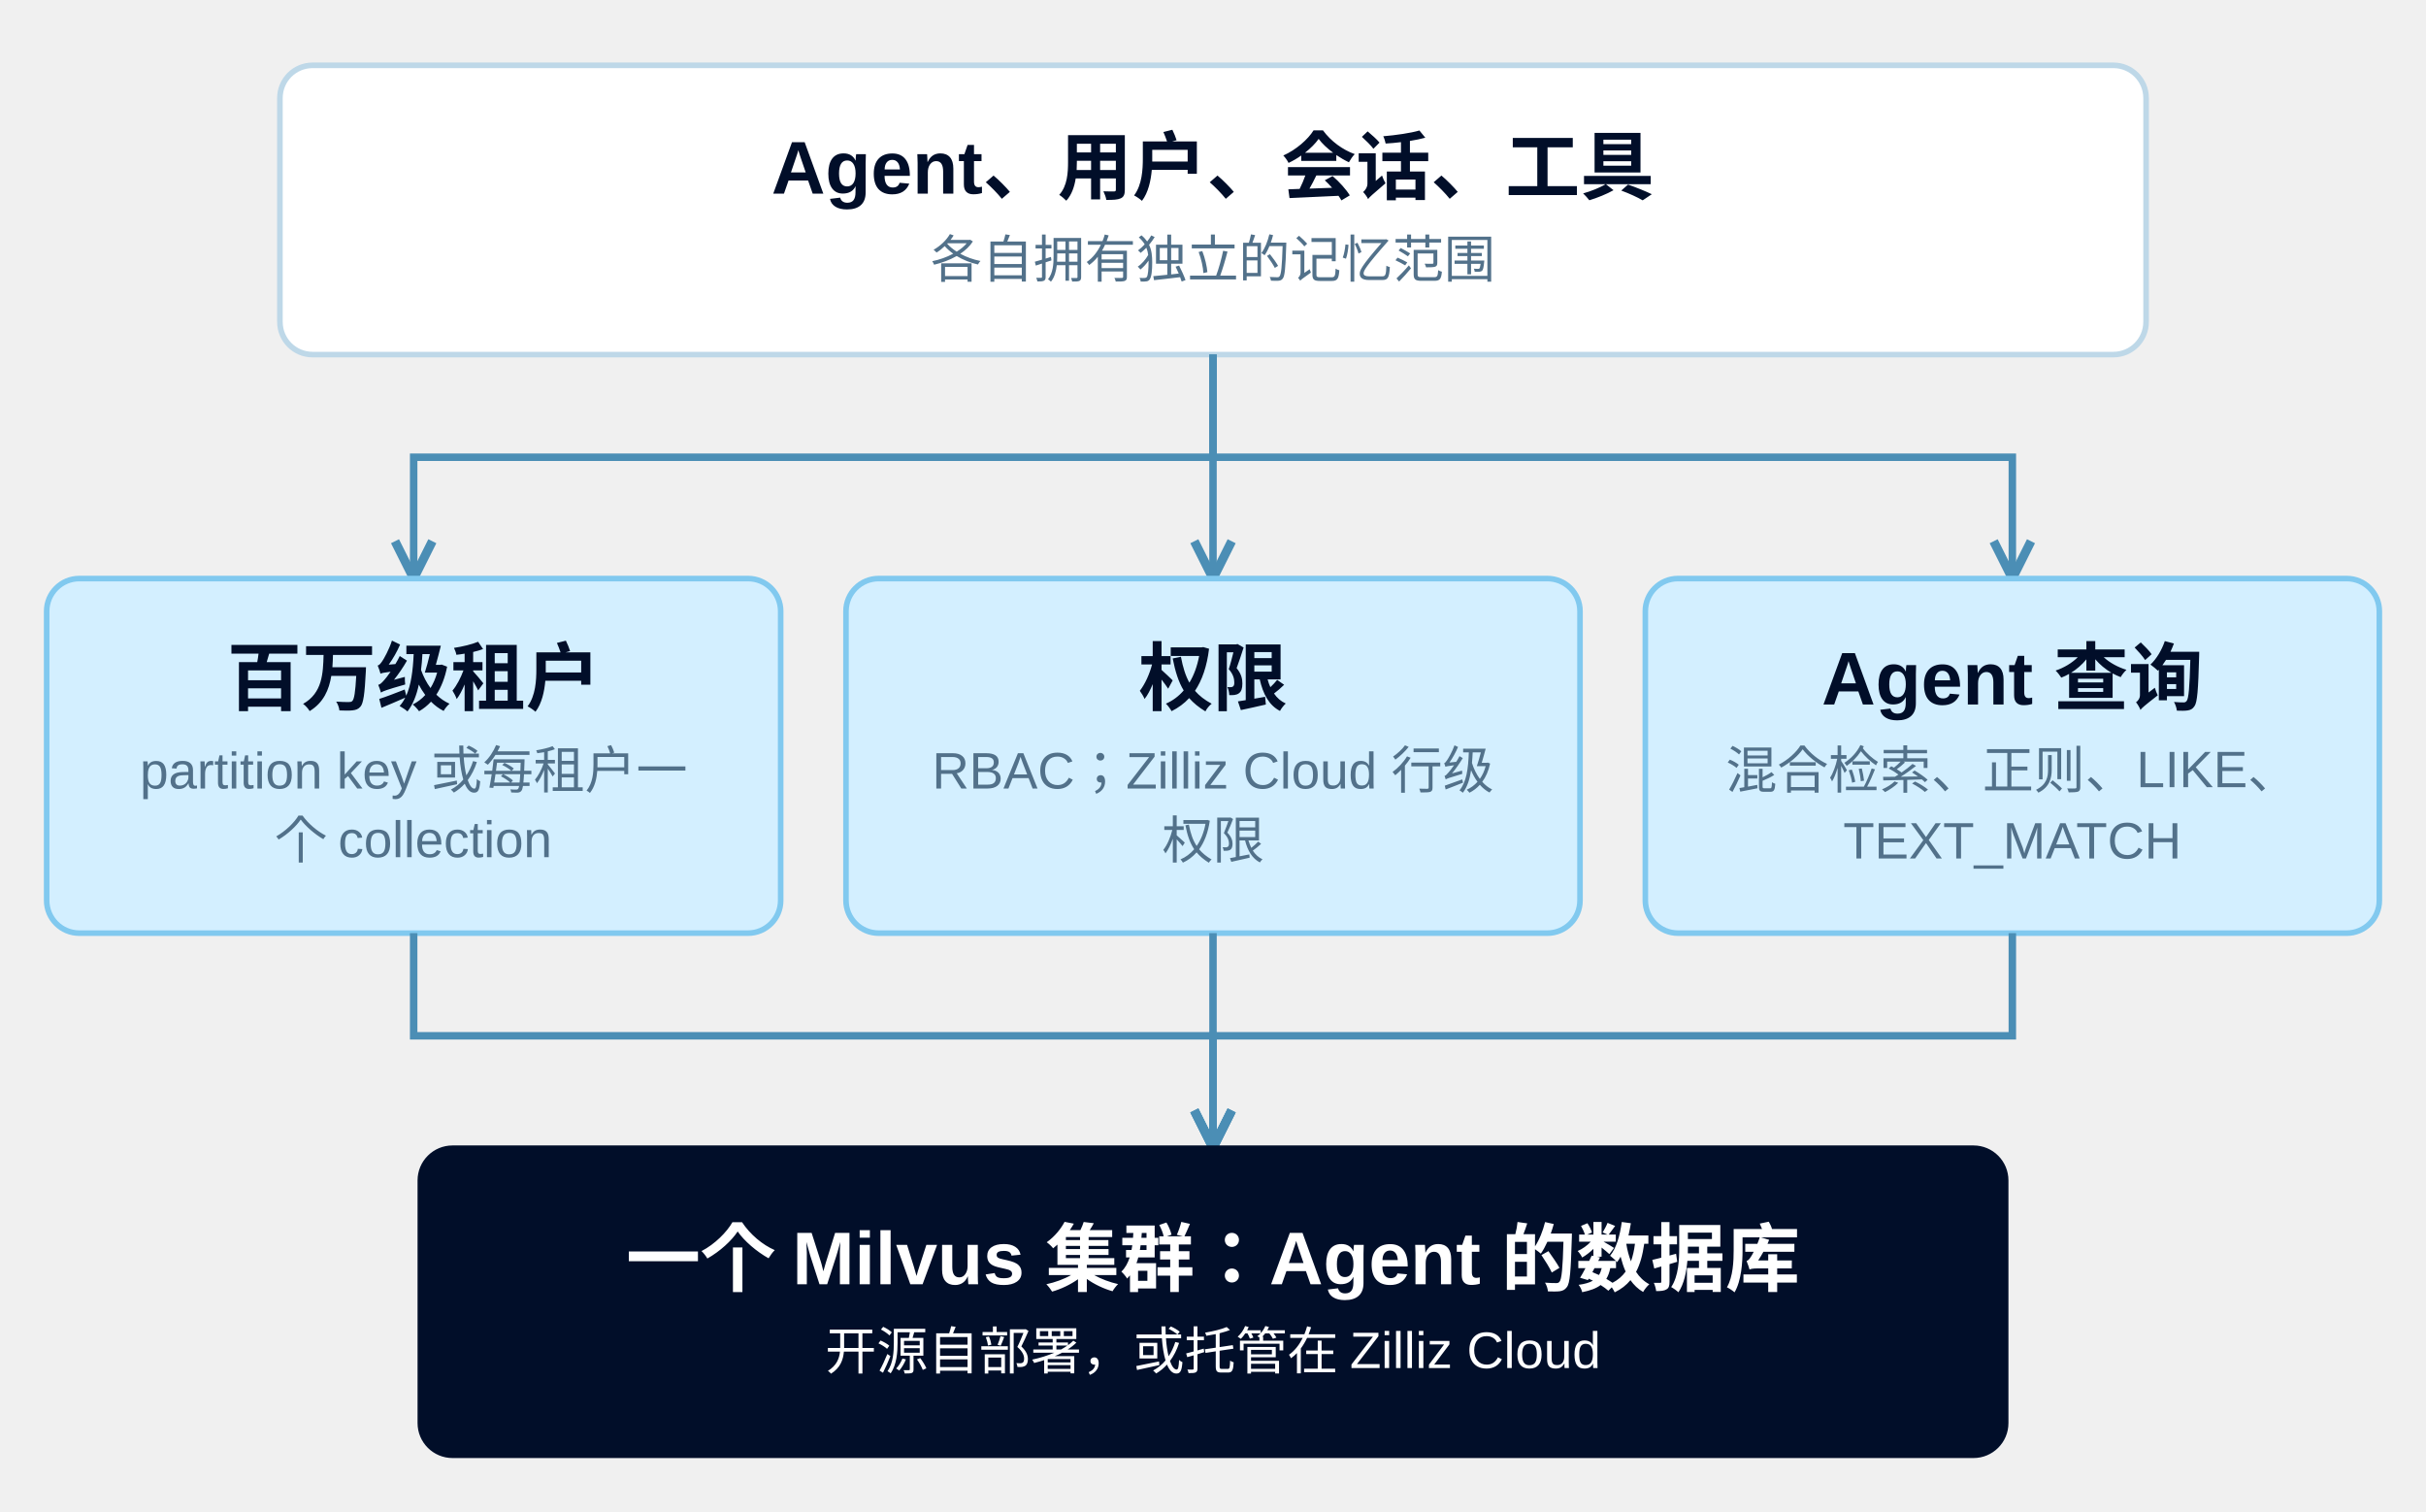
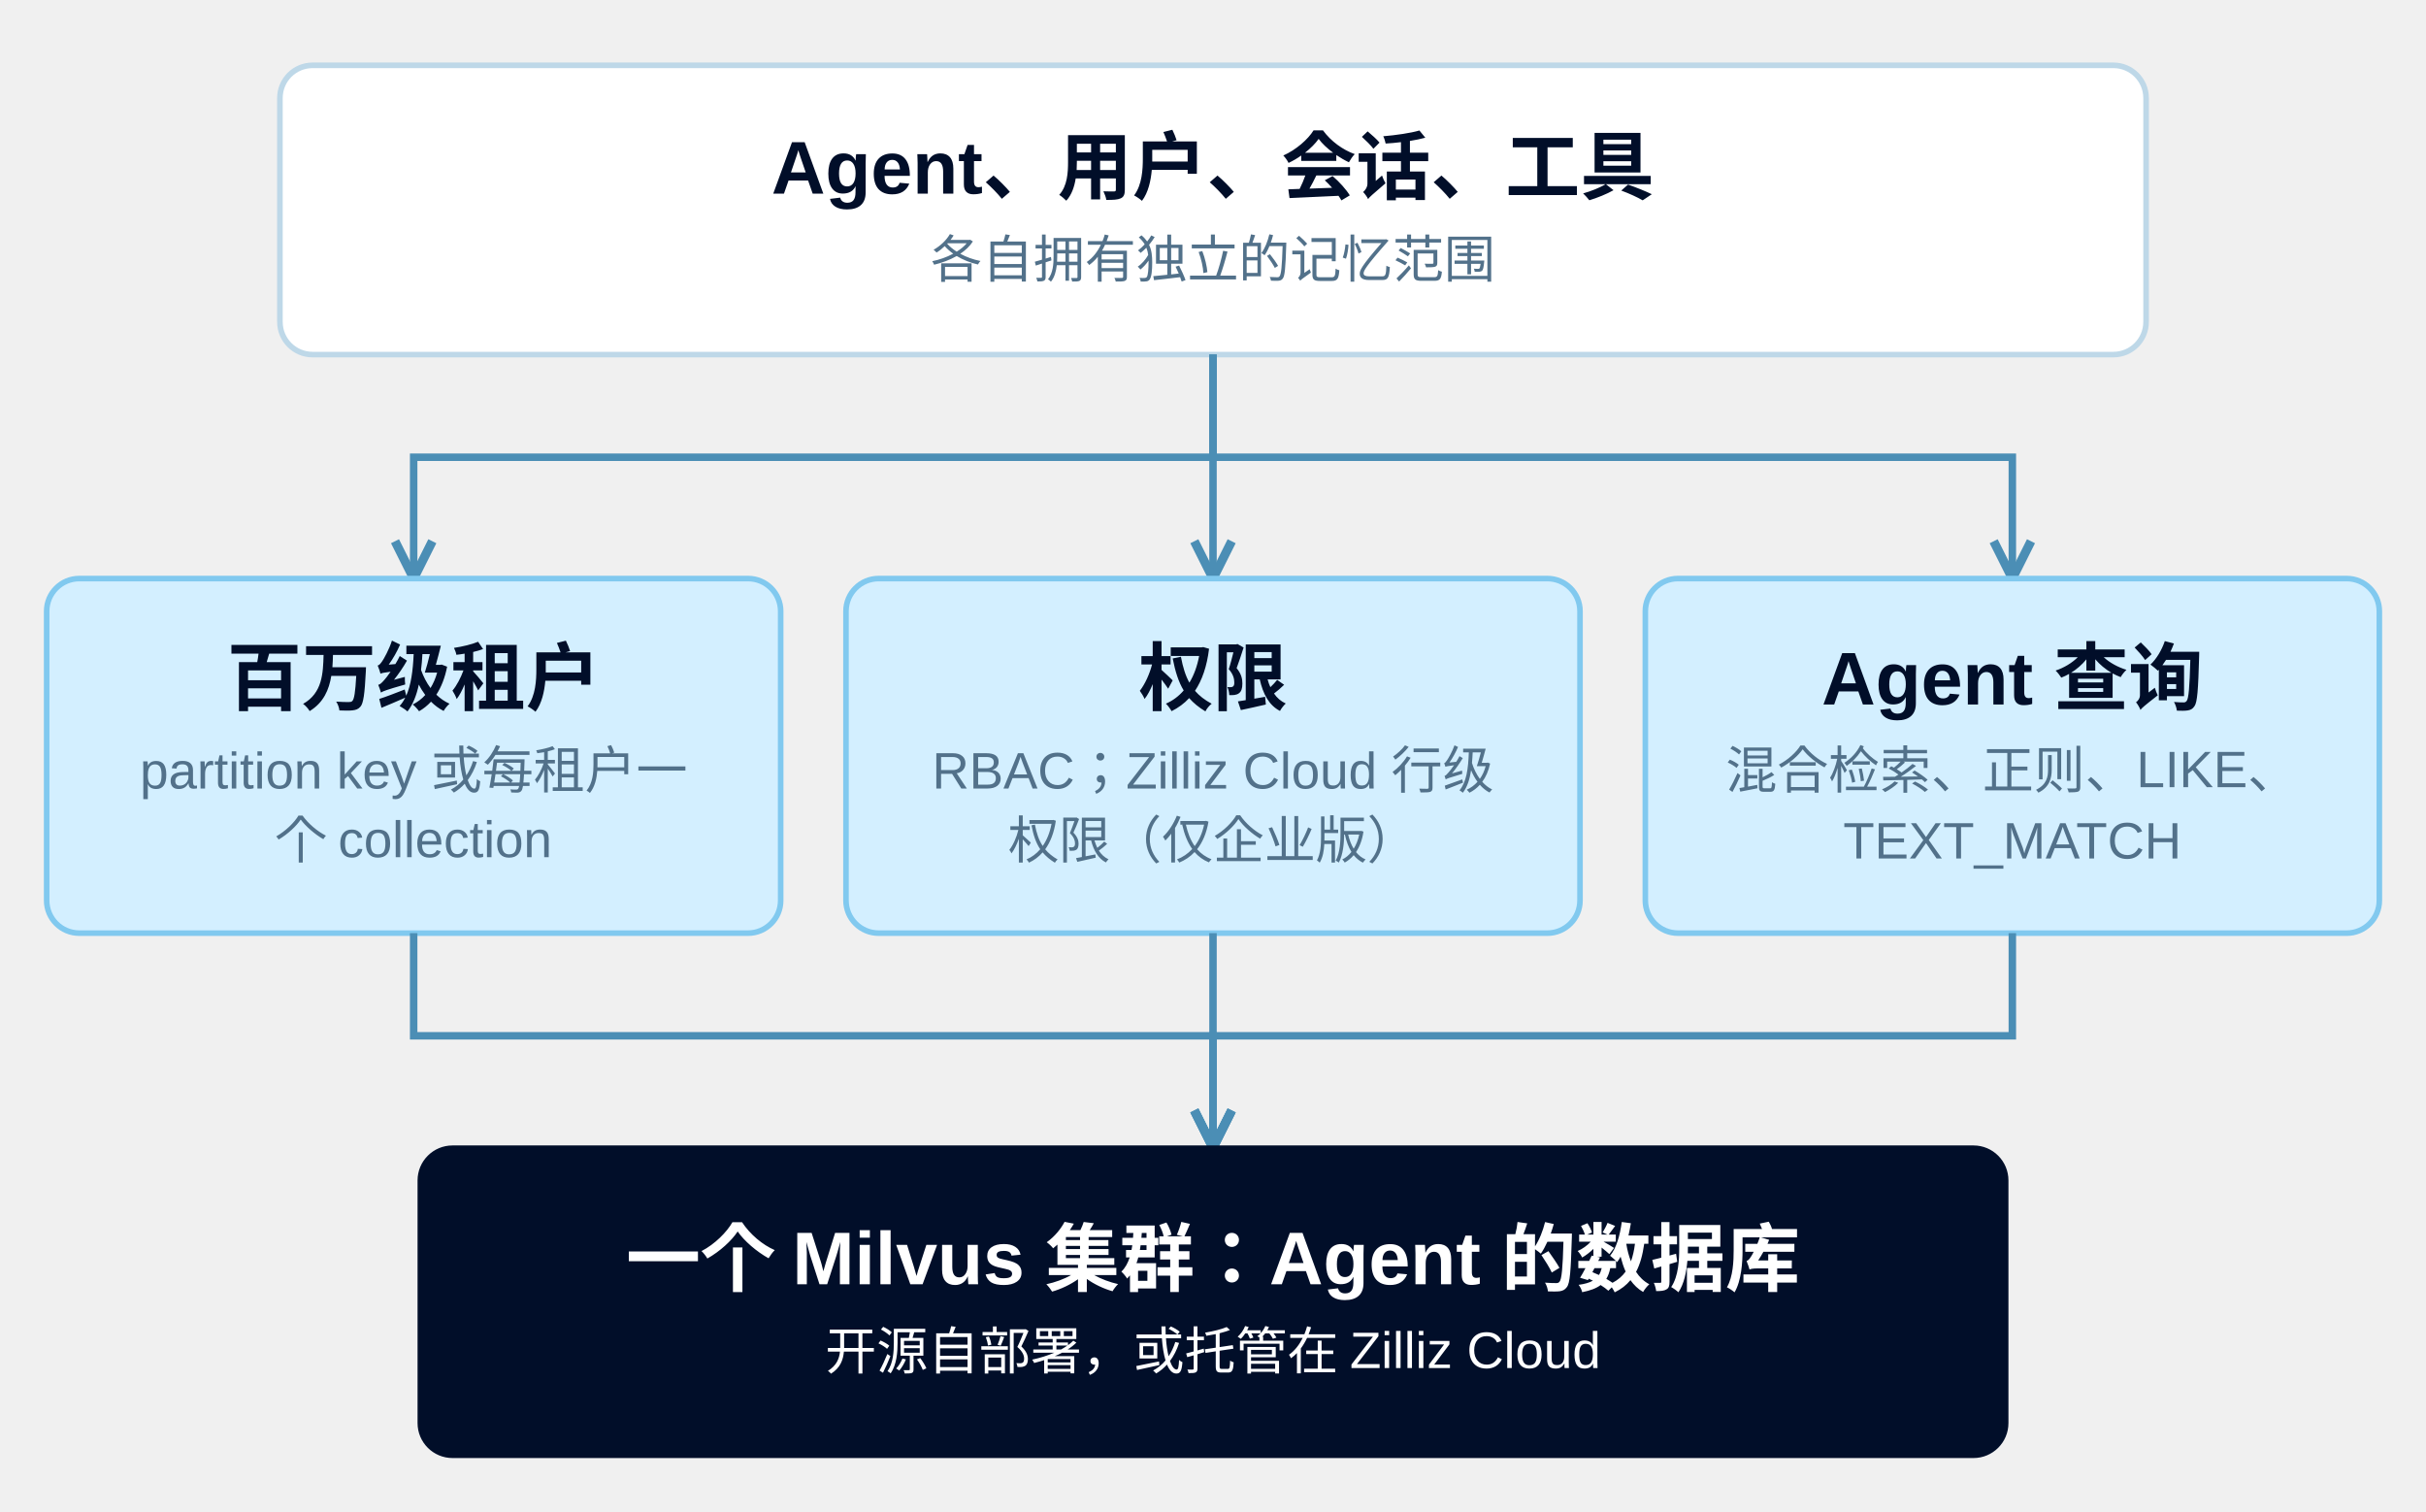
<svg xmlns="http://www.w3.org/2000/svg" viewBox="0 0 520 324" role="img" aria-labelledby="dg-database-for-ai-agents">
  <style>text{font-family:Geist,Arial,"PingFang SC","Microsoft YaHei",sans-serif;fill:#010e29}.label{font-size:13px;fill:#36536a}.mini{font-size:11px;fill:#52718a}.strong{font-size:16px;font-weight:600}.flow-line{fill:none;stroke:#4b8eb5;stroke-width:1.6}.node{fill:#fff;stroke:#bed8e8;stroke-width:1.2}.active-node{fill:#010e29;stroke:#010e29}.active-text{fill:#fff}.mint-node{fill:#bfffe7;stroke:#81d5b7;stroke-width:1.2}.blue-node{fill:#d3efff;stroke:#81c9ef;stroke-width:1.2}.dot{fill:#00a1ea}.muted-dot{fill:#a8c3d5}.panel-main{fill:#fff;stroke:#9cc3dc;stroke-width:1.2}.panel-alt{fill:#f6f9fb;stroke:#d5dfe8;stroke-width:1.2}</style>
  <defs>
    <marker id="ar-database-for-ai-agents" markerWidth="7" markerHeight="7" refX="6" refY="3.5" orient="auto">
      <path d="M1 1 6 3.5 1 6" fill="none" stroke="#4b8eb5" stroke-width="1.2" />
    </marker>
  </defs>
  <rect x="60" y="14" width="400" height="62" rx="7" class="node" />
  <text x="260.0" y="41.5" class="strong" text-anchor="middle">Agent、用户、会话、工具</text>
  <text x="260.0" y="59.5" class="mini" text-anchor="middle">各自拥有独立的记忆范围</text>
  <path d="M260 76V98H88.667V124" class="flow-line" marker-end="url(#ar-database-for-ai-agents)" />
  <path d="M260 76V98H260.0V124" class="flow-line" marker-end="url(#ar-database-for-ai-agents)" />
  <path d="M260 76V98H431.333V124" class="flow-line" marker-end="url(#ar-database-for-ai-agents)" />
  <rect x="10.0" y="124" width="157.333" height="76" rx="7" class="blue-node" />
  <text x="88.667" y="151.0" class="strong" text-anchor="middle">百万级租户</text>
  <text x="88.667" y="169.0" class="mini" text-anchor="middle">partition key 或每租户一</text>
  <text x="88.667" y="184.0" class="mini" text-anchor="middle">个 collection</text>
  <rect x="181.333" y="124" width="157.333" height="76" rx="7" class="blue-node" />
  <text x="260.0" y="151.0" class="strong" text-anchor="middle">权限</text>
  <text x="260.0" y="169.0" class="mini" text-anchor="middle">RBAC；Zilliz Cloud 行级</text>
-   <text x="260.0" y="184.0" class="mini" text-anchor="middle">权限</text>
+   <text x="260.0" y="184.0" class="mini" text-anchor="middle">权限（仅企业版）</text>
  <rect x="352.667" y="124" width="157.333" height="76" rx="7" class="blue-node" />
  <text x="431.333" y="151.0" class="strong" text-anchor="middle">Agent 查询</text>
  <text x="431.333" y="169.0" class="mini" text-anchor="middle">混合检索、正则、LIKE、</text>
  <text x="431.333" y="184.0" class="mini" text-anchor="middle">TEXT_MATCH</text>
  <path d="M88.667 200V222H260V246" class="flow-line" marker-end="url(#ar-database-for-ai-agents)" />
  <path d="M260.0 200V222H260V246" class="flow-line" marker-end="url(#ar-database-for-ai-agents)" />
  <path d="M431.333 200V222H260V246" class="flow-line" marker-end="url(#ar-database-for-ai-agents)" />
  <rect x="90" y="246" width="340" height="66" rx="7" class="active-node" />
  <text x="260.0" y="275.5" class="strong active-text" text-anchor="middle">一个 Milvus 集群：Agent 的数据库</text>
  <text x="260.0" y="293.5" class="mini active-text" text-anchor="middle">开源自部署，或托管在 Zilliz Cloud</text>
</svg>
